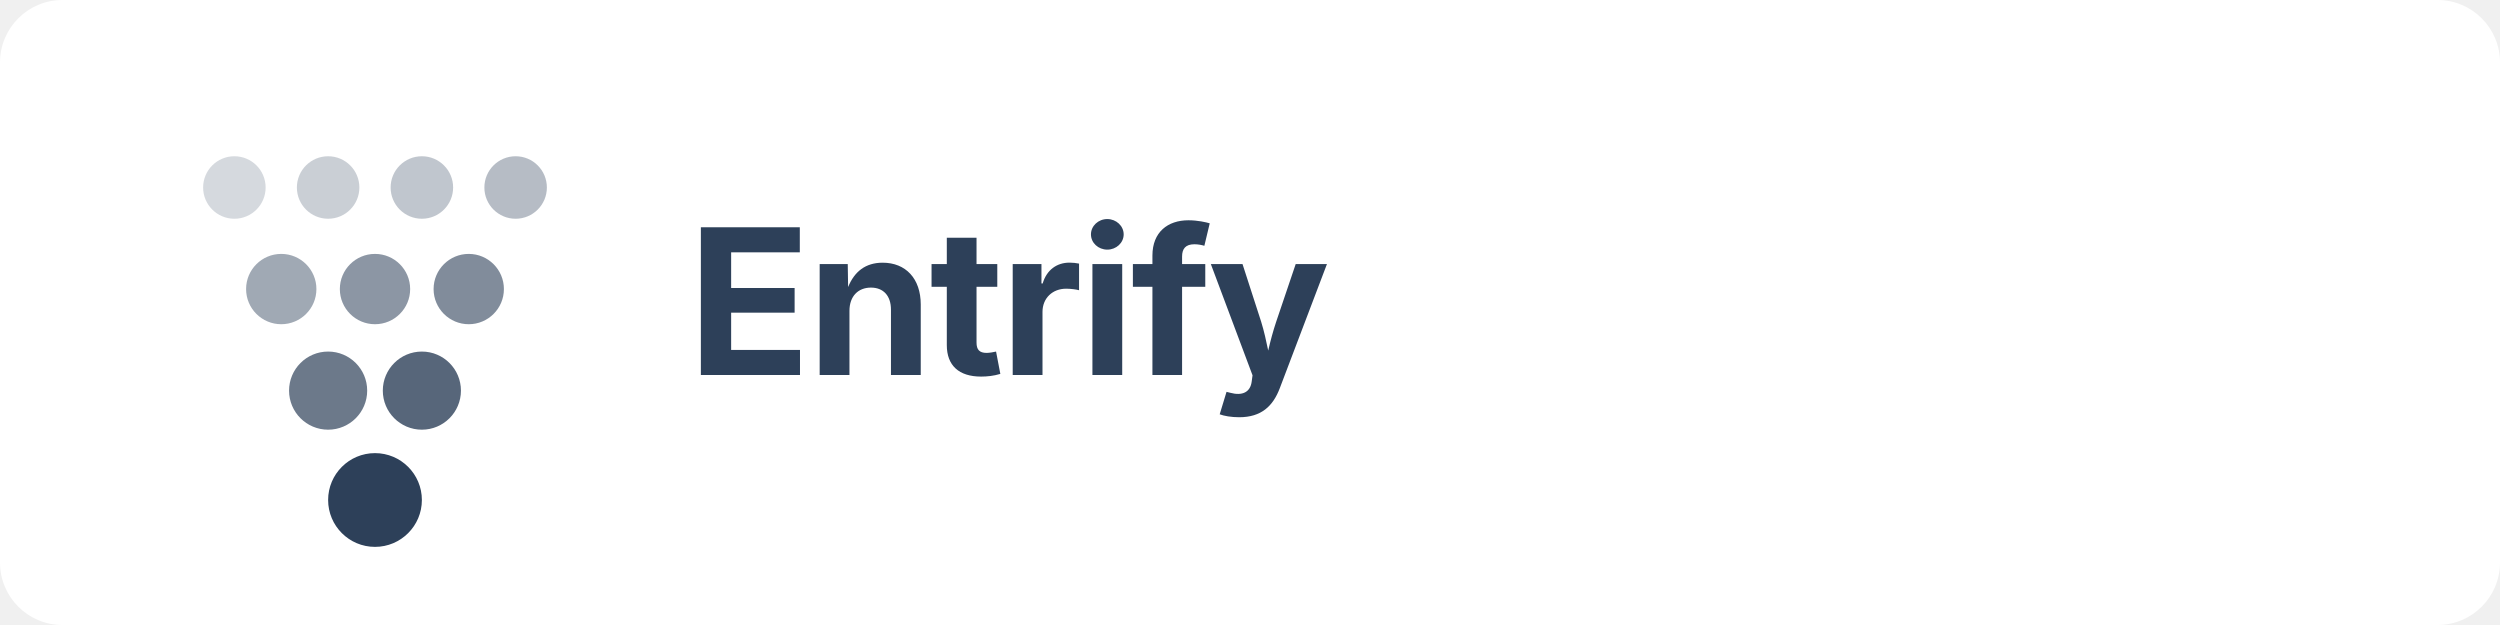
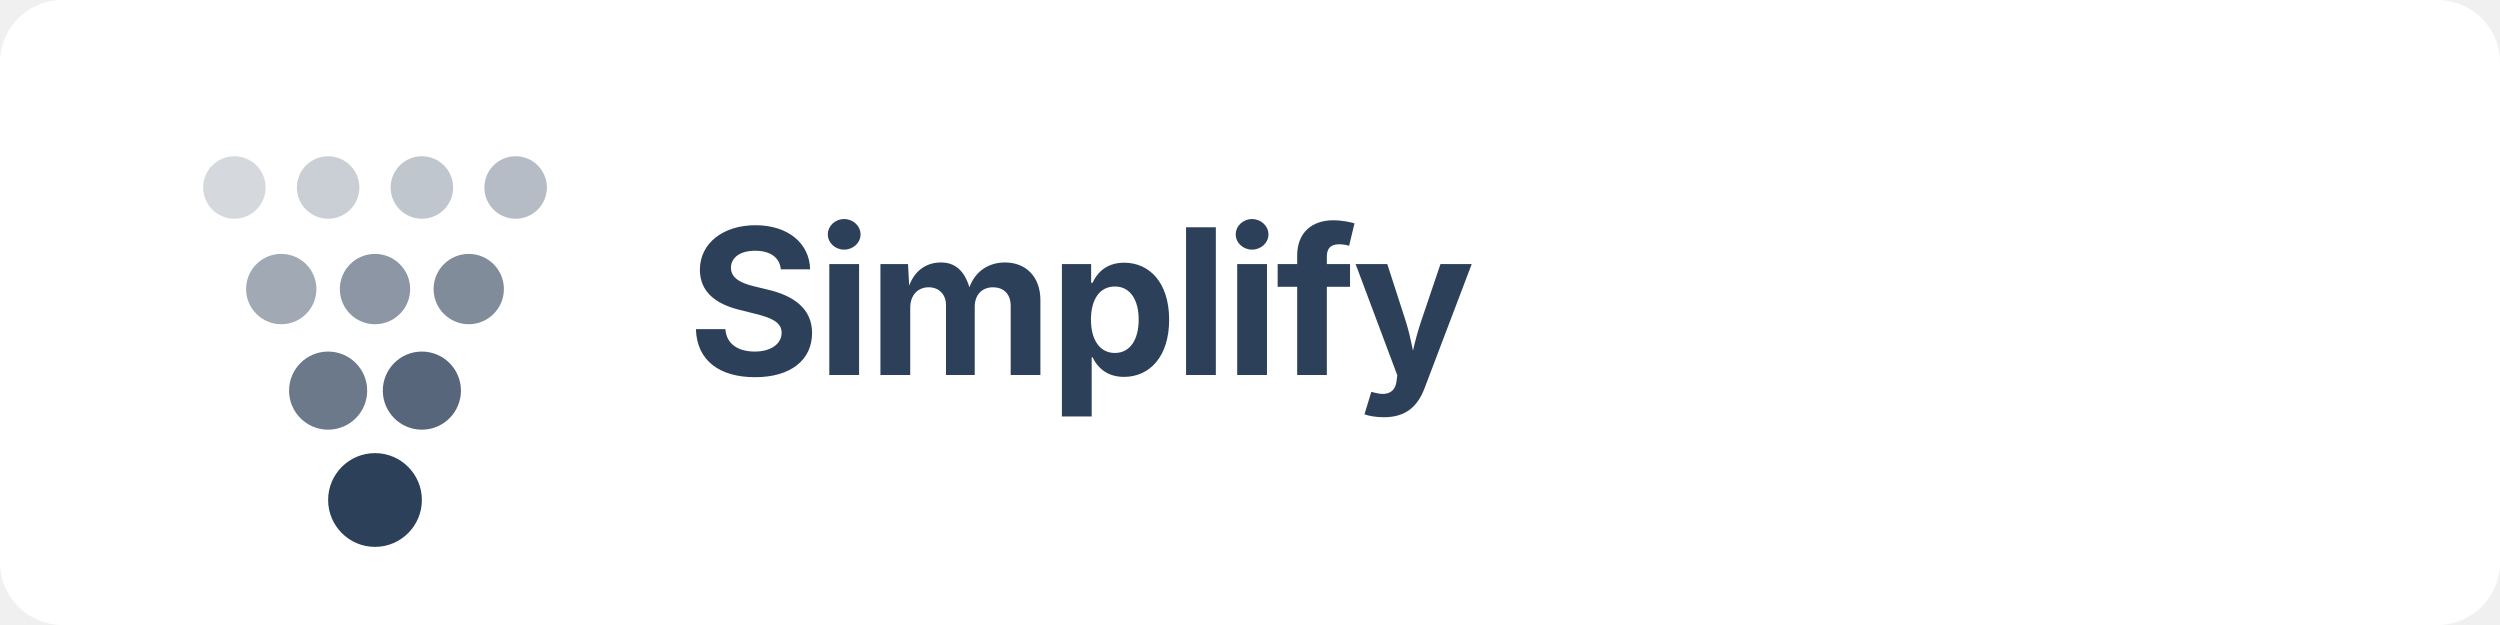
<svg xmlns="http://www.w3.org/2000/svg" viewBox="0 0 640 160">
  <rect width="640" height="160" fill="#ffffff" rx="16" />
  <circle cx="60" cy="48" r="8" fill="#2d4059" opacity="0.2" />
  <circle cx="84" cy="48" r="8" fill="#2d4059" opacity="0.25" />
  <circle cx="108" cy="48" r="8" fill="#2d4059" opacity="0.3" />
  <circle cx="132" cy="48" r="8" fill="#2d4059" opacity="0.35" />
  <circle cx="72" cy="74" r="9" fill="#2d4059" opacity="0.45" />
  <circle cx="96" cy="74" r="9" fill="#2d4059" opacity="0.55" />
  <circle cx="120" cy="74" r="9" fill="#2d4059" opacity="0.6" />
  <circle cx="84" cy="100" r="10" fill="#2d4059" opacity="0.7" />
  <circle cx="108" cy="100" r="10" fill="#2d4059" opacity="0.8" />
  <circle cx="96" cy="128" r="12" fill="#2d4059" opacity="1.0" />
-   <text x="176" y="96" font-family="'Inter',-apple-system,sans-serif" font-size="52" font-weight="700" fill="#2d4059" letter-spacing="-1">Entrify</text>
+   <text x="176" y="96" font-family="'Inter',-apple-system,sans-serif" font-size="52" font-weight="700" fill="#2d4059" letter-spacing="-1">Simplify</text>
</svg>
